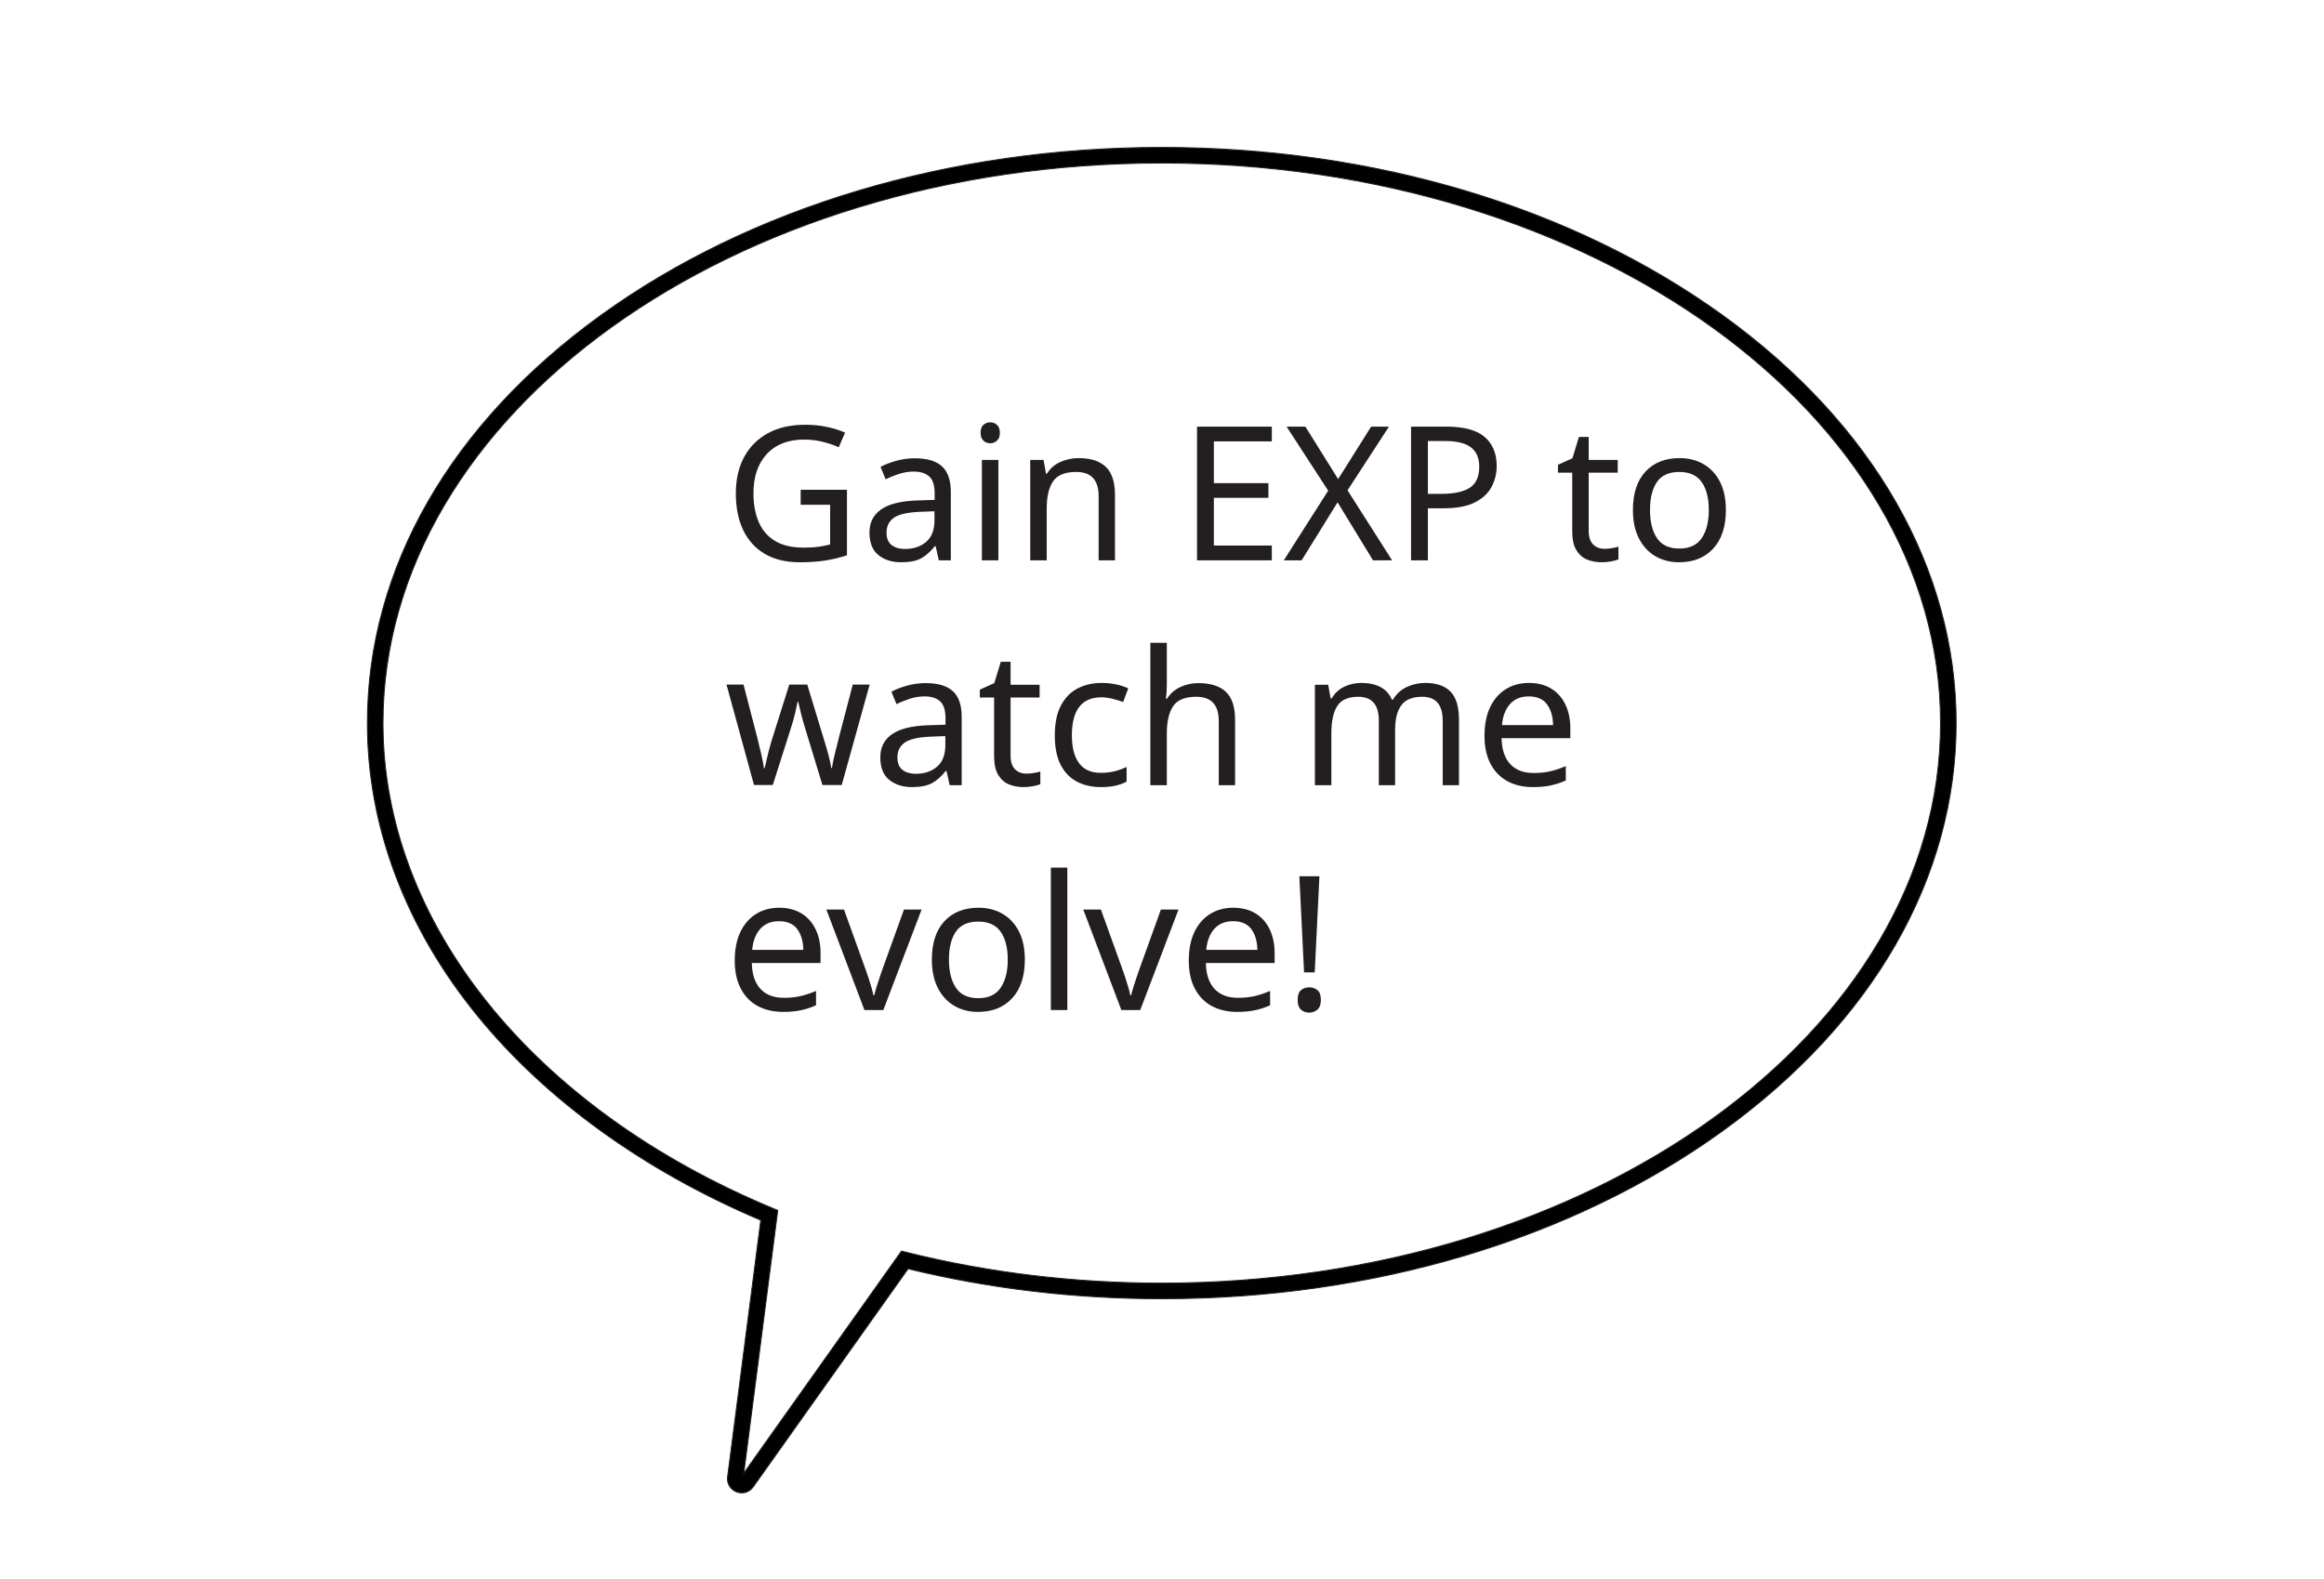
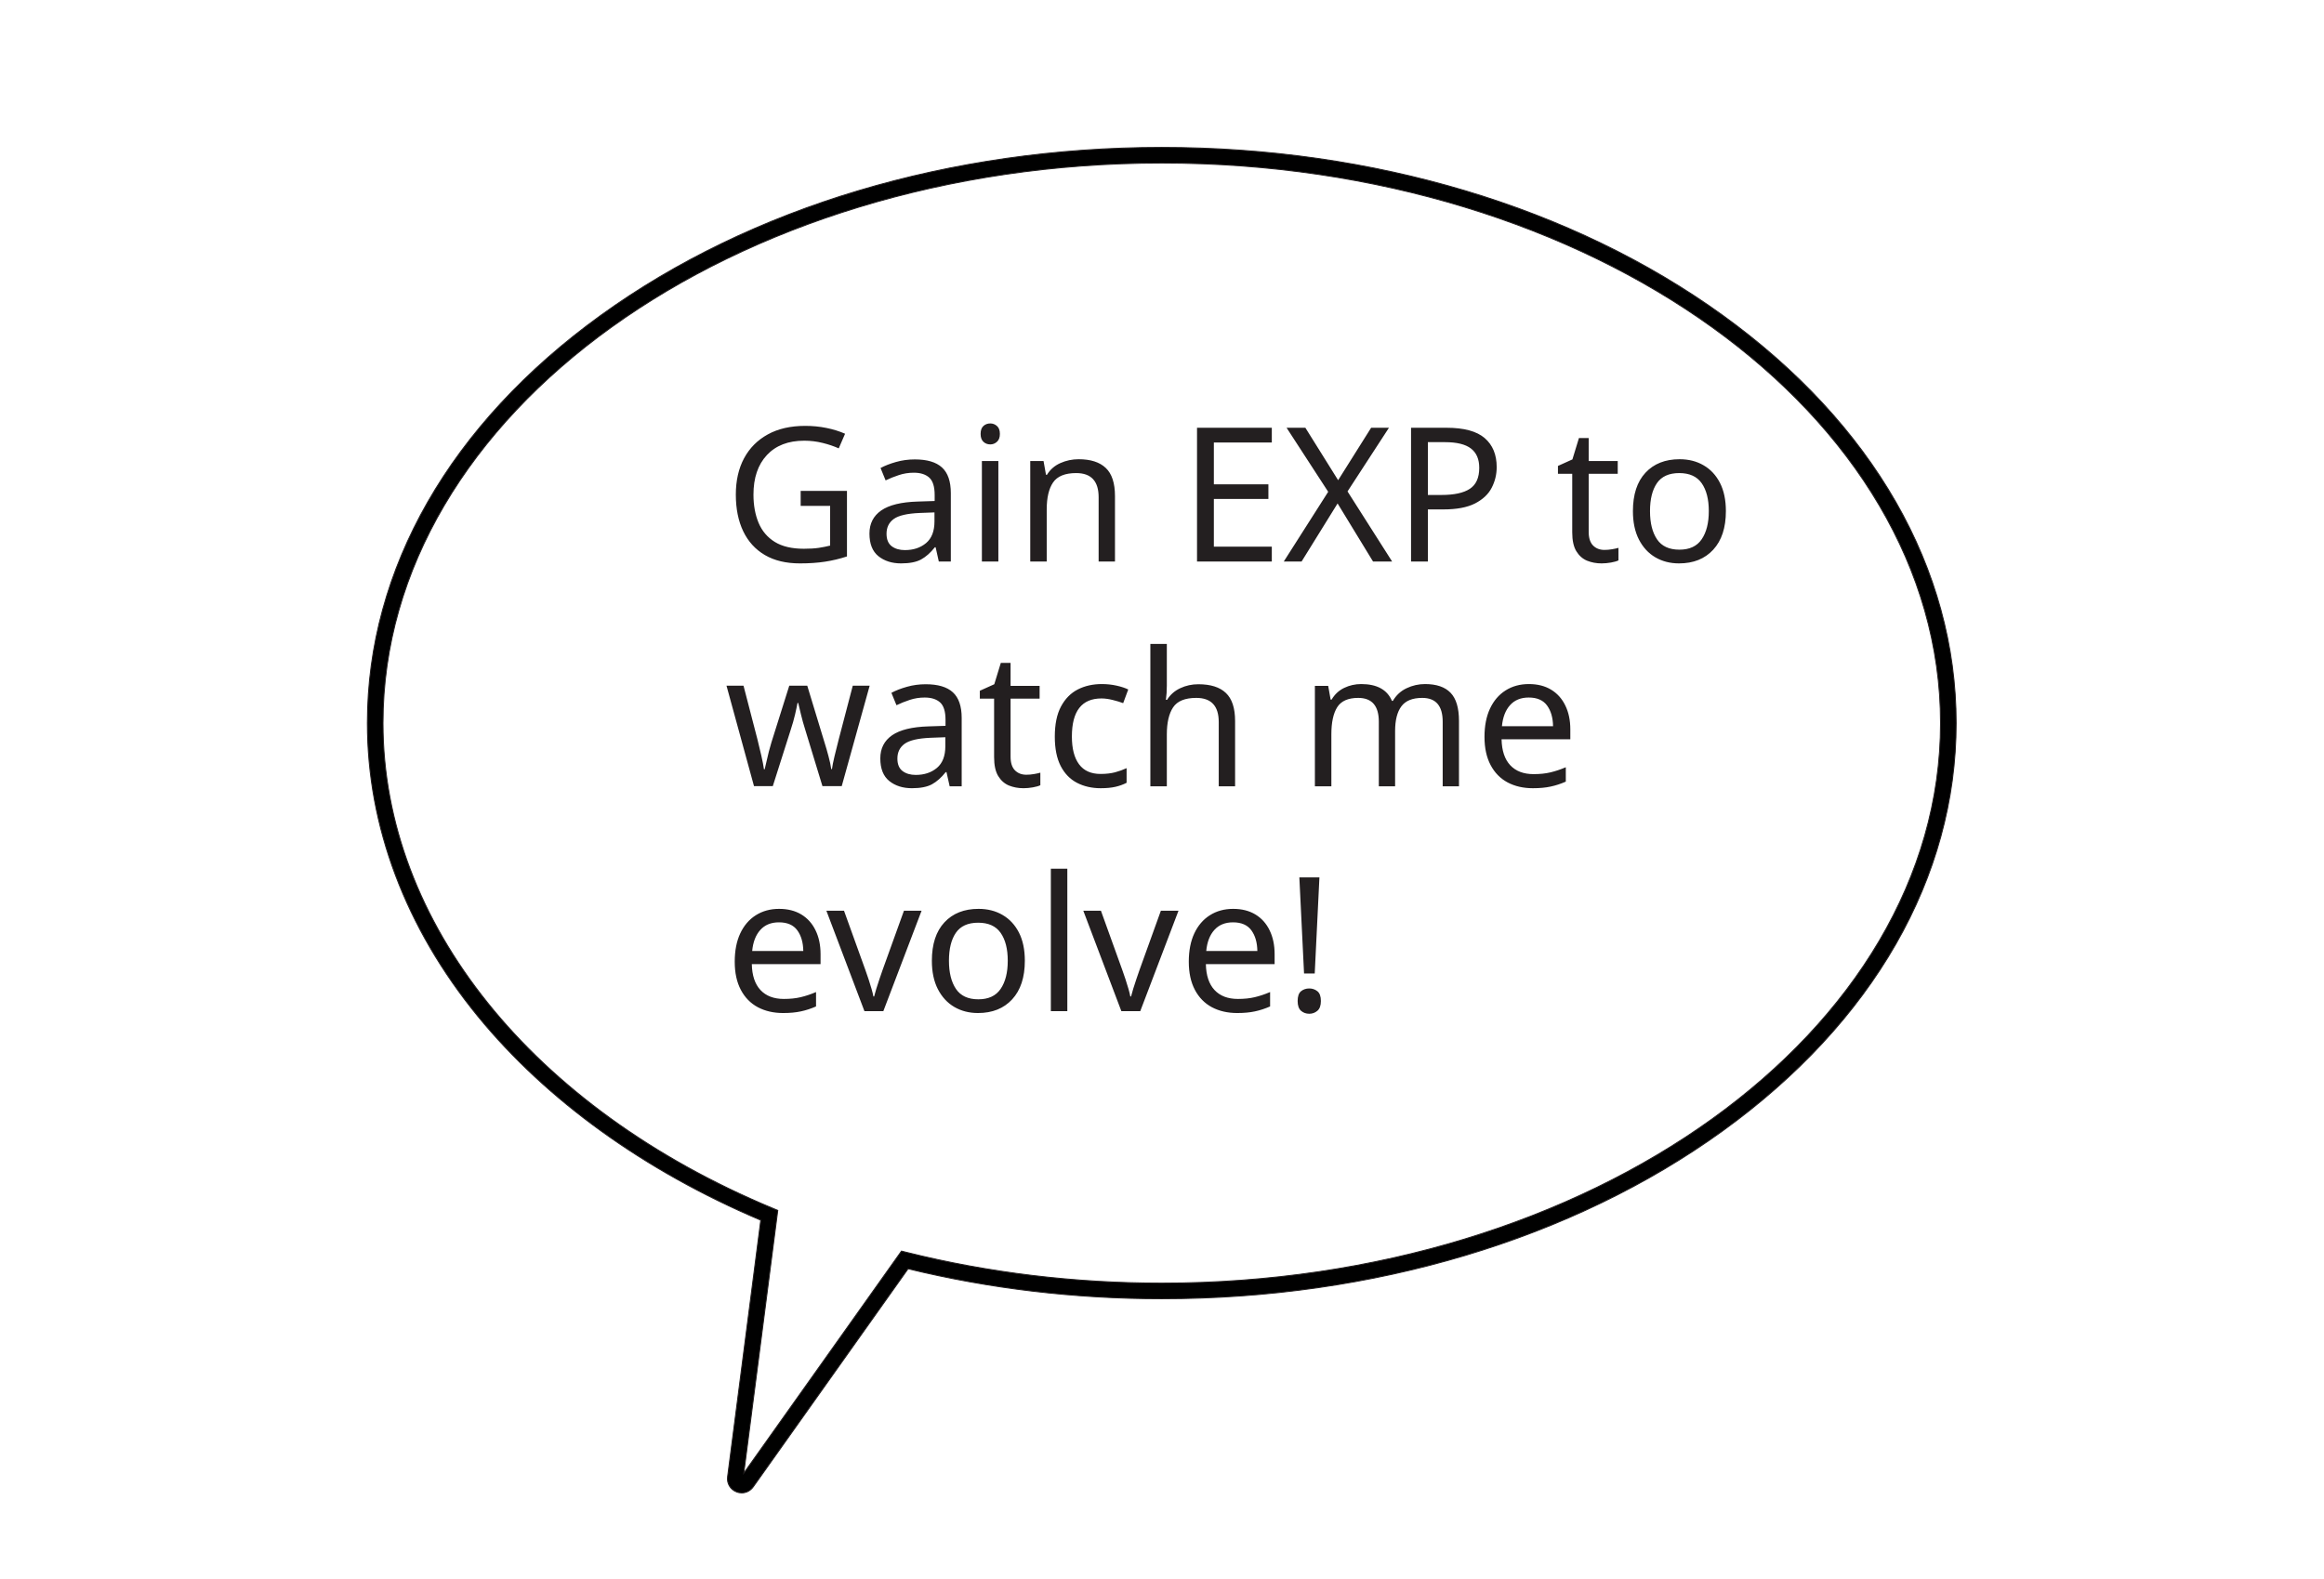
<svg xmlns="http://www.w3.org/2000/svg" version="1.1" id="Layer_1" x="0px" y="0px" viewBox="0 0 595.28 404.43" style="enable-background:new 0 0 595.28 404.43;" xml:space="preserve">
  <style type="text/css">
	.st0{fill:#010101;stroke:#231F20;stroke-width:0.25;stroke-miterlimit:10;}
	.st1{fill:none;}
	.st2{fill:#231F20;}
- 	.st3{font-family:'MyriadPro-Regular';}
+ 	.st3{font-family:'ArialMT';}
	.st4{font-size:48px;}
</style>
  <path class="st0" d="M190,382.49c-0.45,0-0.91-0.08-1.35-0.26c-1.58-0.62-2.5-2.16-2.28-3.85l8.5-65.76  c-29.81-12.65-54.85-30.7-72.47-52.25c-18.51-22.65-28.3-48.62-28.3-75.11c0-39.52,21.25-76.63,59.84-104.5  c38.39-27.72,89.4-42.99,143.64-42.99s105.25,15.27,143.64,42.99c38.59,27.87,59.84,64.98,59.84,104.5  c0,39.52-21.25,76.63-59.84,104.5c-38.39,27.72-89.4,42.99-143.64,42.99c-22.24,0-44.09-2.58-64.98-7.68l-39.67,55.88  C192.22,381.94,191.14,382.49,190,382.49z M297.58,41.77c-109.99,0-199.48,64.37-199.48,143.49c0,51.02,38.21,98.64,99.71,124.26  l1.41,0.59l-8.7,67.32l40.39-56.89l1.33,0.33c20.97,5.23,42.96,7.88,65.34,7.88c109.99,0,199.48-64.37,199.48-143.49  C497.06,106.14,407.57,41.77,297.58,41.77z" />
  <rect x="185.56" y="109.49" class="st1" width="273.42" height="160.76" />
-   <text transform="matrix(1 0 0 1 185.5568 143.5735)">
+   <text transform="matrix(1 0 0 1 185.5568 143.8616)">
    <tspan x="0" y="0" class="st2 st3 st4">Gain EXP to </tspan>
    <tspan x="0" y="57.6" class="st2 st3 st4">watch me </tspan>
    <tspan x="0" y="115.2" class="st2 st3 st4">evolve! </tspan>
  </text>
</svg>
